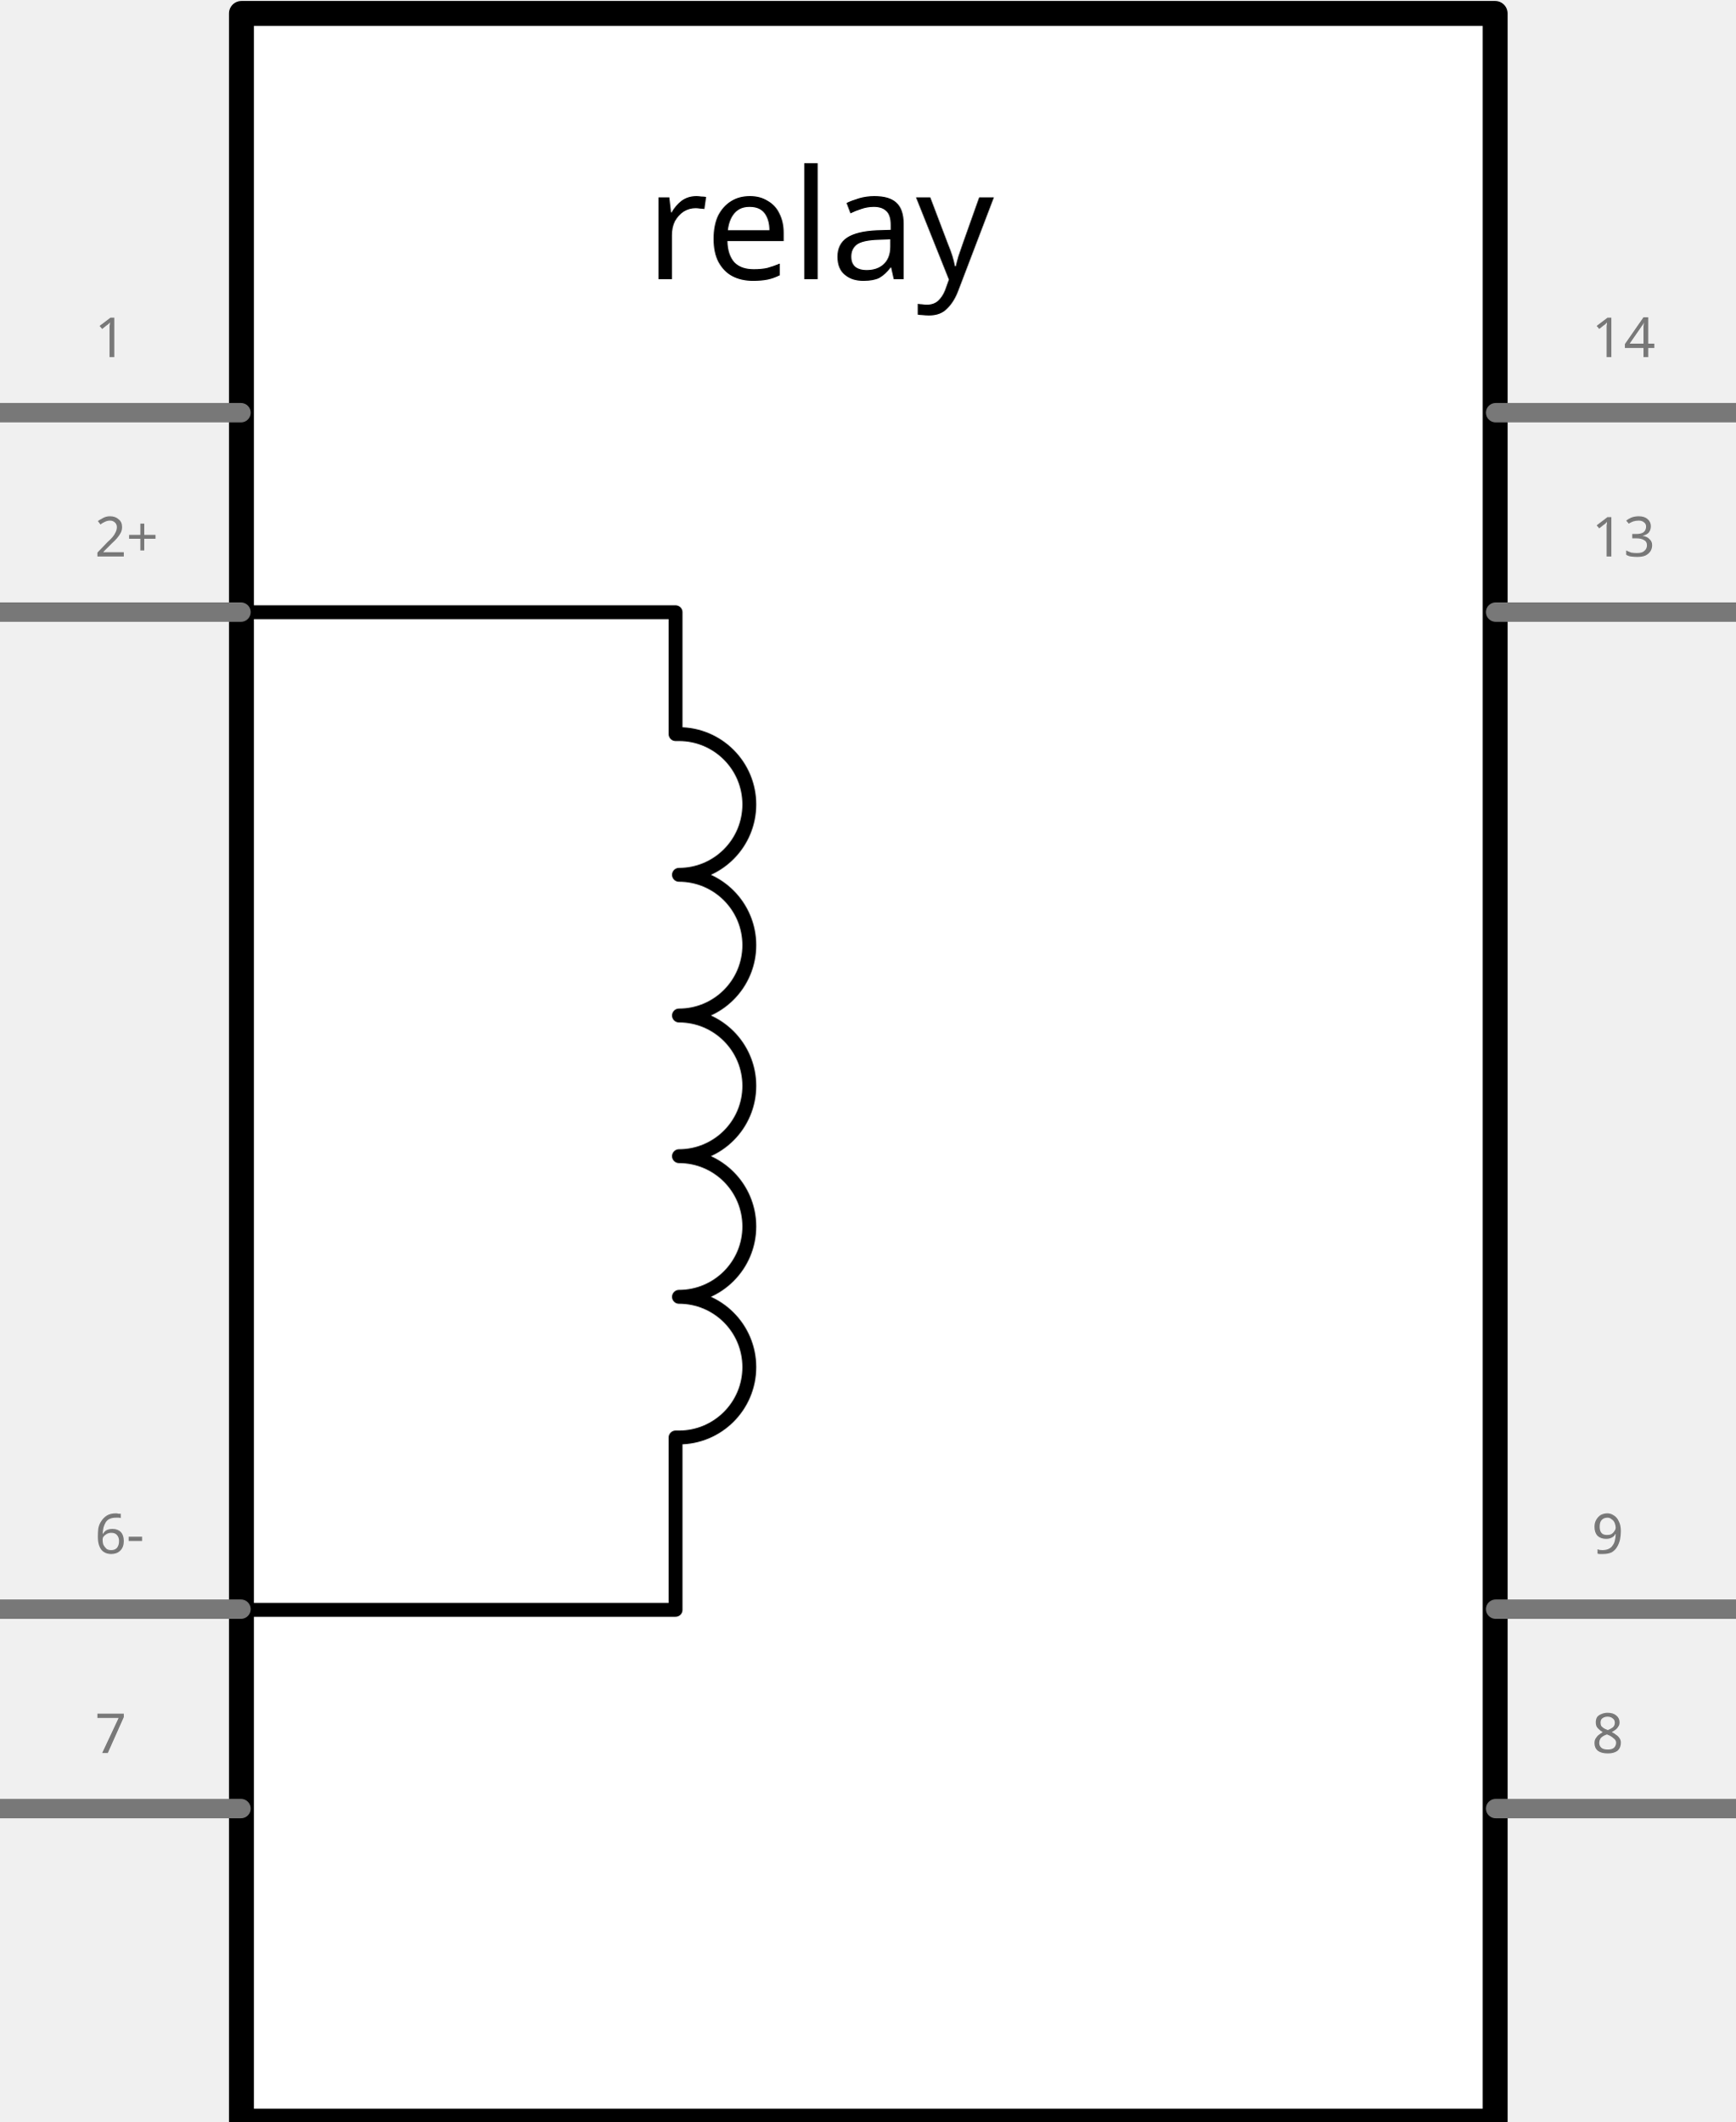
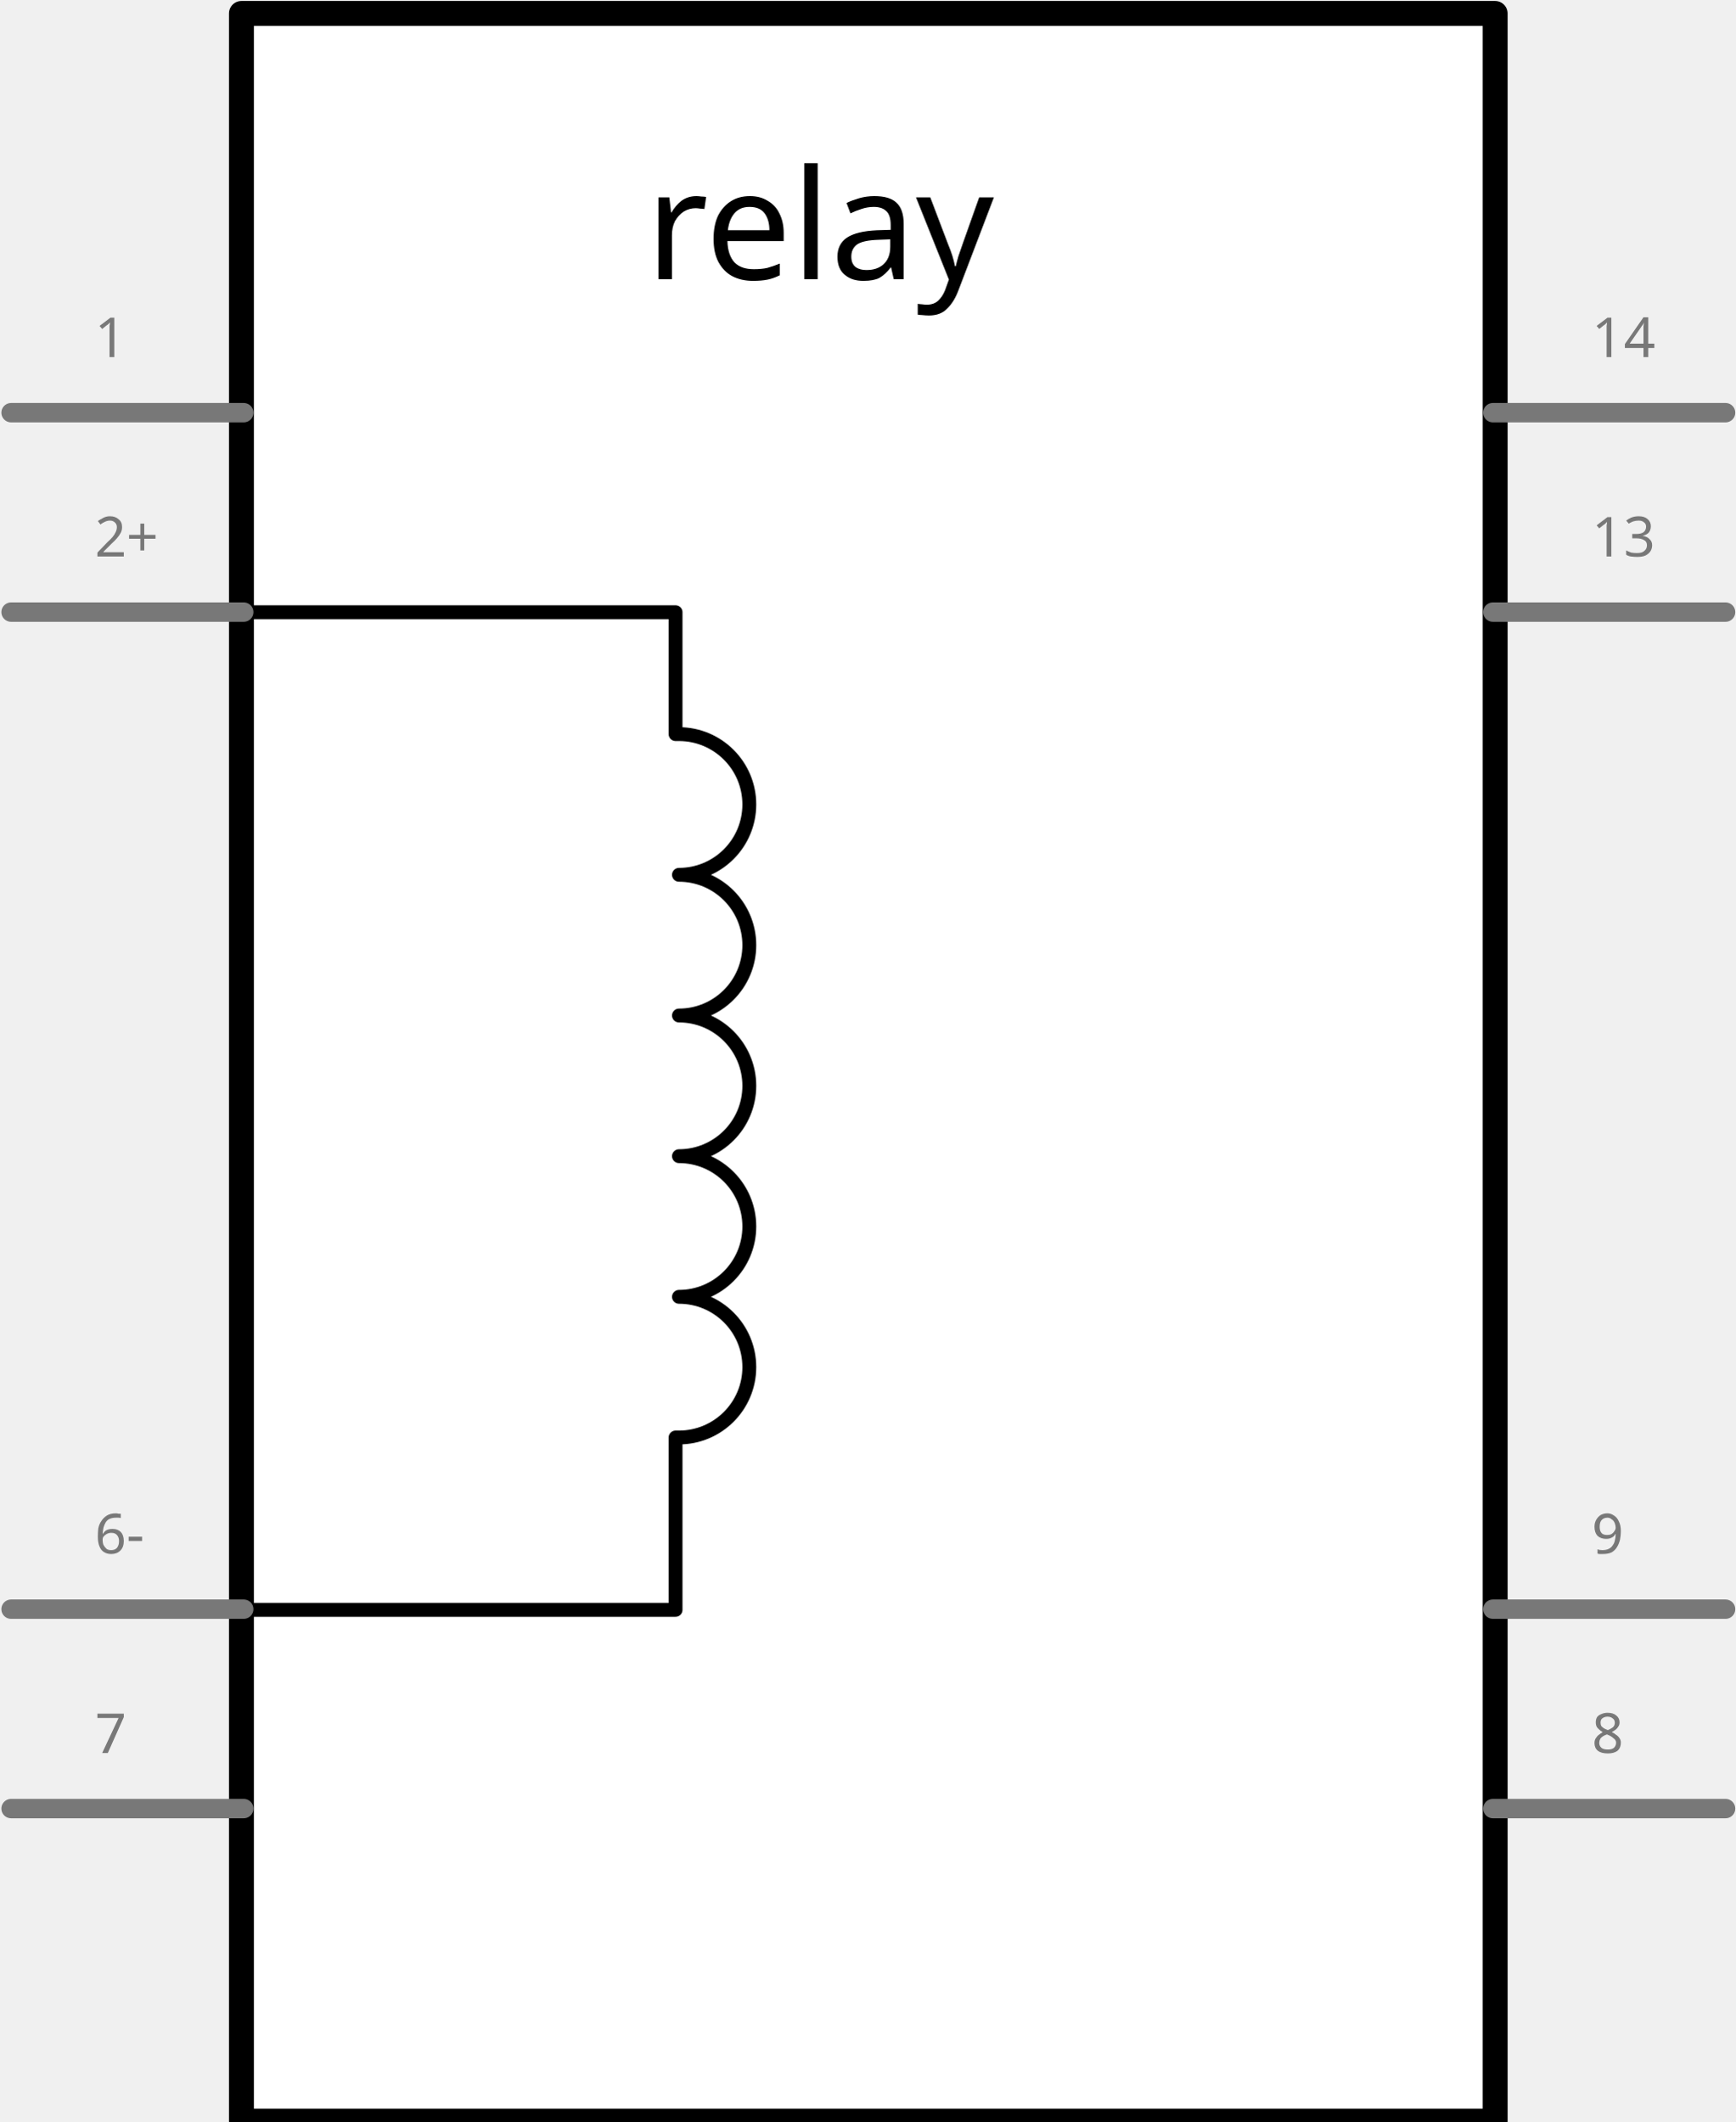
<svg xmlns="http://www.w3.org/2000/svg" version="1.1" id="Ebene_1" x="0px" y="0px" width="62.667px" height="76.585px" viewBox="0 0 62.667 76.585" xml:space="preserve">
  <g id="schematic">
    <g id="layer1" transform="translate(-201.9984,-375.8734)">
      <rect id="rect5" x="210.715" y="376.359" fill="#FFFFFF" stroke="#000000" stroke-width="0.9" stroke-linecap="round" stroke-linejoin="round" width="45.265" height="76.1" />
      <g id="label0" fill="#787878" font-family="'Droid Sans'" font-size="2">
        <g>
          <text transform="matrix(1 0 0 1 205.4213 439.1669)">7</text>
        </g>
        <g>
          <text transform="matrix(1 0 0 1 205.4213 431.9667)">6-</text>
        </g>
        <g>
          <text transform="matrix(1 0 0 1 205.4213 395.9657)">2+</text>
        </g>
        <g>
          <text transform="matrix(1 0 0 1 205.4213 388.7655)">1</text>
        </g>
        <g>
          <text transform="matrix(1 0 0 1 259.4726 439.1669)">8</text>
        </g>
        <g>
          <text transform="matrix(1 0 0 1 259.4726 431.9667)">9</text>
        </g>
        <g>
          <text transform="matrix(1 0 0 1 259.4726 395.9657)">13</text>
        </g>
        <g>
          <text transform="matrix(1 0 0 1 259.4726 388.7655)">14</text>
        </g>
      </g>
      <g id="g3256" transform="matrix(1.25,0,0,1.25,201.9491,375.78)">
        <path id="path3892" fill="none" stroke="#000000" stroke-width="0.4" stroke-linecap="round" stroke-linejoin="round" d="     M6.918,46.575h12.634v-4.979h0.098c1.122,0,2.032-0.91,2.032-2.032c0-1.123-0.91-2.031-2.032-2.031     c1.122,0,2.032-0.91,2.032-2.032c0-1.122-0.91-2.031-2.032-2.031c1.122,0,2.032-0.909,2.032-2.031     c0-1.122-0.91-2.032-2.032-2.032c1.122,0,2.032-0.91,2.032-2.032c0-1.122-0.91-2.032-2.032-2.032c1.122,0,2.032-0.91,2.032-2.032     c0-1.122-0.91-2.032-2.032-2.032h-0.098v-3.521H6.918" />
      </g>
      <text id="label" transform="matrix(1 0 0 1 225.3046 385.952)" font-family="'Droid Sans'" font-size="5.5">relay</text>
    </g>
    <g fill="none" stroke="#787878" stroke-width="0.7" stroke-linecap="round" stroke-linejoin="round" transform="translate(0,0)">
-       <line x1="54" y1="65.3" x2="62.7" y2="65.3" />
-       <line x1="54" y1="58.1" x2="62.7" y2="58.1" />
-       <line x1="54" y1="22.1" x2="62.7" y2="22.1" />
-       <line x1="54" y1="14.9" x2="62.7" y2="14.9" />
-       <line x1="0" y1="65.3" x2="8.7" y2="65.3" />
-       <line x1="0" y1="58.1" x2="8.7" y2="58.1" />
-       <line x1="0" y1="22.1" x2="8.7" y2="22.1" />
-       <line x1="0" y1="14.9" x2="8.7" y2="14.9" />
+       <line x1="0.4" y1="14.9" x2="8.8" y2="14.9" id="connector0" />
+       <line x1="0.4" y1="22.1" x2="8.8" y2="22.1" id="connector1" />
+       <line x1="0.4" y1="58.1" x2="8.8" y2="58.1" id="connector5" />
+       <line x1="0.4" y1="65.3" x2="8.8" y2="65.3" id="connector6" />
+       <line x1="53.9" y1="65.3" x2="62.3" y2="65.3" id="connector7" />
+       <line x1="53.9" y1="58.1" x2="62.3" y2="58.1" id="connector8" />
+       <line x1="53.9" y1="22.1" x2="62.3" y2="22.1" id="connector12" />
+       <line x1="53.9" y1="14.9" x2="62.3" y2="14.9" id="connector13" />
    </g>
-     <rect id="connector6" x="0" y="64.787" fill="none" width="6.666" height="0.993" />
-     <rect id="connector6terminal" x="0" y="64.787" fill="none" width="0.232" height="0.993" />
-     <rect id="connector7" x="55.813" y="64.79" fill="none" width="6.854" height="0.994" />
-     <rect id="connector7terminal" x="62.583" y="64.79" fill="none" width="0.084" height="0.994" />
-     <rect id="connector8" x="54.874" y="57.684" fill="none" width="7.752" height="0.806" />
-     <rect id="connector8terminal" x="62.324" y="57.684" fill="none" width="0.303" height="0.806" />
-     <rect id="connector12" x="56.378" y="21.589" fill="none" width="6.289" height="0.994" />
-     <rect id="connector12terminal" x="62.474" y="21.589" fill="none" width="0.193" height="0.994" />
-     <rect id="connector13" x="56.001" y="14.388" fill="none" width="6.666" height="0.994" />
-     <rect id="connector13terminal" x="62.435" y="14.388" fill="none" width="0.232" height="0.994" />
-     <rect id="connector0" x="0" y="14.438" fill="none" width="6.371" height="0.888" />
-     <rect id="connector0terminal" x="0" y="14.438" fill="none" width="0.276" height="0.888" />
-     <rect id="connector1" x="0" y="21.585" fill="none" width="5.721" height="0.994" />
-     <rect id="connector1terminal" x="0" y="21.585" fill="none" width="0.303" height="0.994" />
-     <rect id="connector5" x="0" y="57.492" fill="none" width="5.91" height="0.994" />
-     <rect id="connector5terminal" x="0" y="57.492" fill="none" width="0.153" height="0.994" />
+     <rect id="connector0terminal" x="-0.5" y="14.4" fill="none" width="1" height="1" />
+     <rect id="connector1terminal" x="0" y="21.6" fill="none" width="0.2" height="1" />
+     <rect id="connector5terminal" x="0" y="57.6" fill="none" width="0.2" height="1" />
+     <rect id="connector6terminal" x="0" y="64.8" fill="none" width="0.2" height="1" />
+     <rect id="connector7terminal" x="62.5" y="64.8" fill="none" width="0.2" height="1" />
+     <rect id="connector8terminal" x="62.5" y="57.6" fill="none" width="0.2" height="1" />
+     <rect id="connector12terminal" x="62.5" y="21.6" fill="none" width="0.2" height="1" />
+     <rect id="connector13terminal" x="62.5" y="14.4" fill="none" width="0.2" height="1" />
  </g>
</svg>
